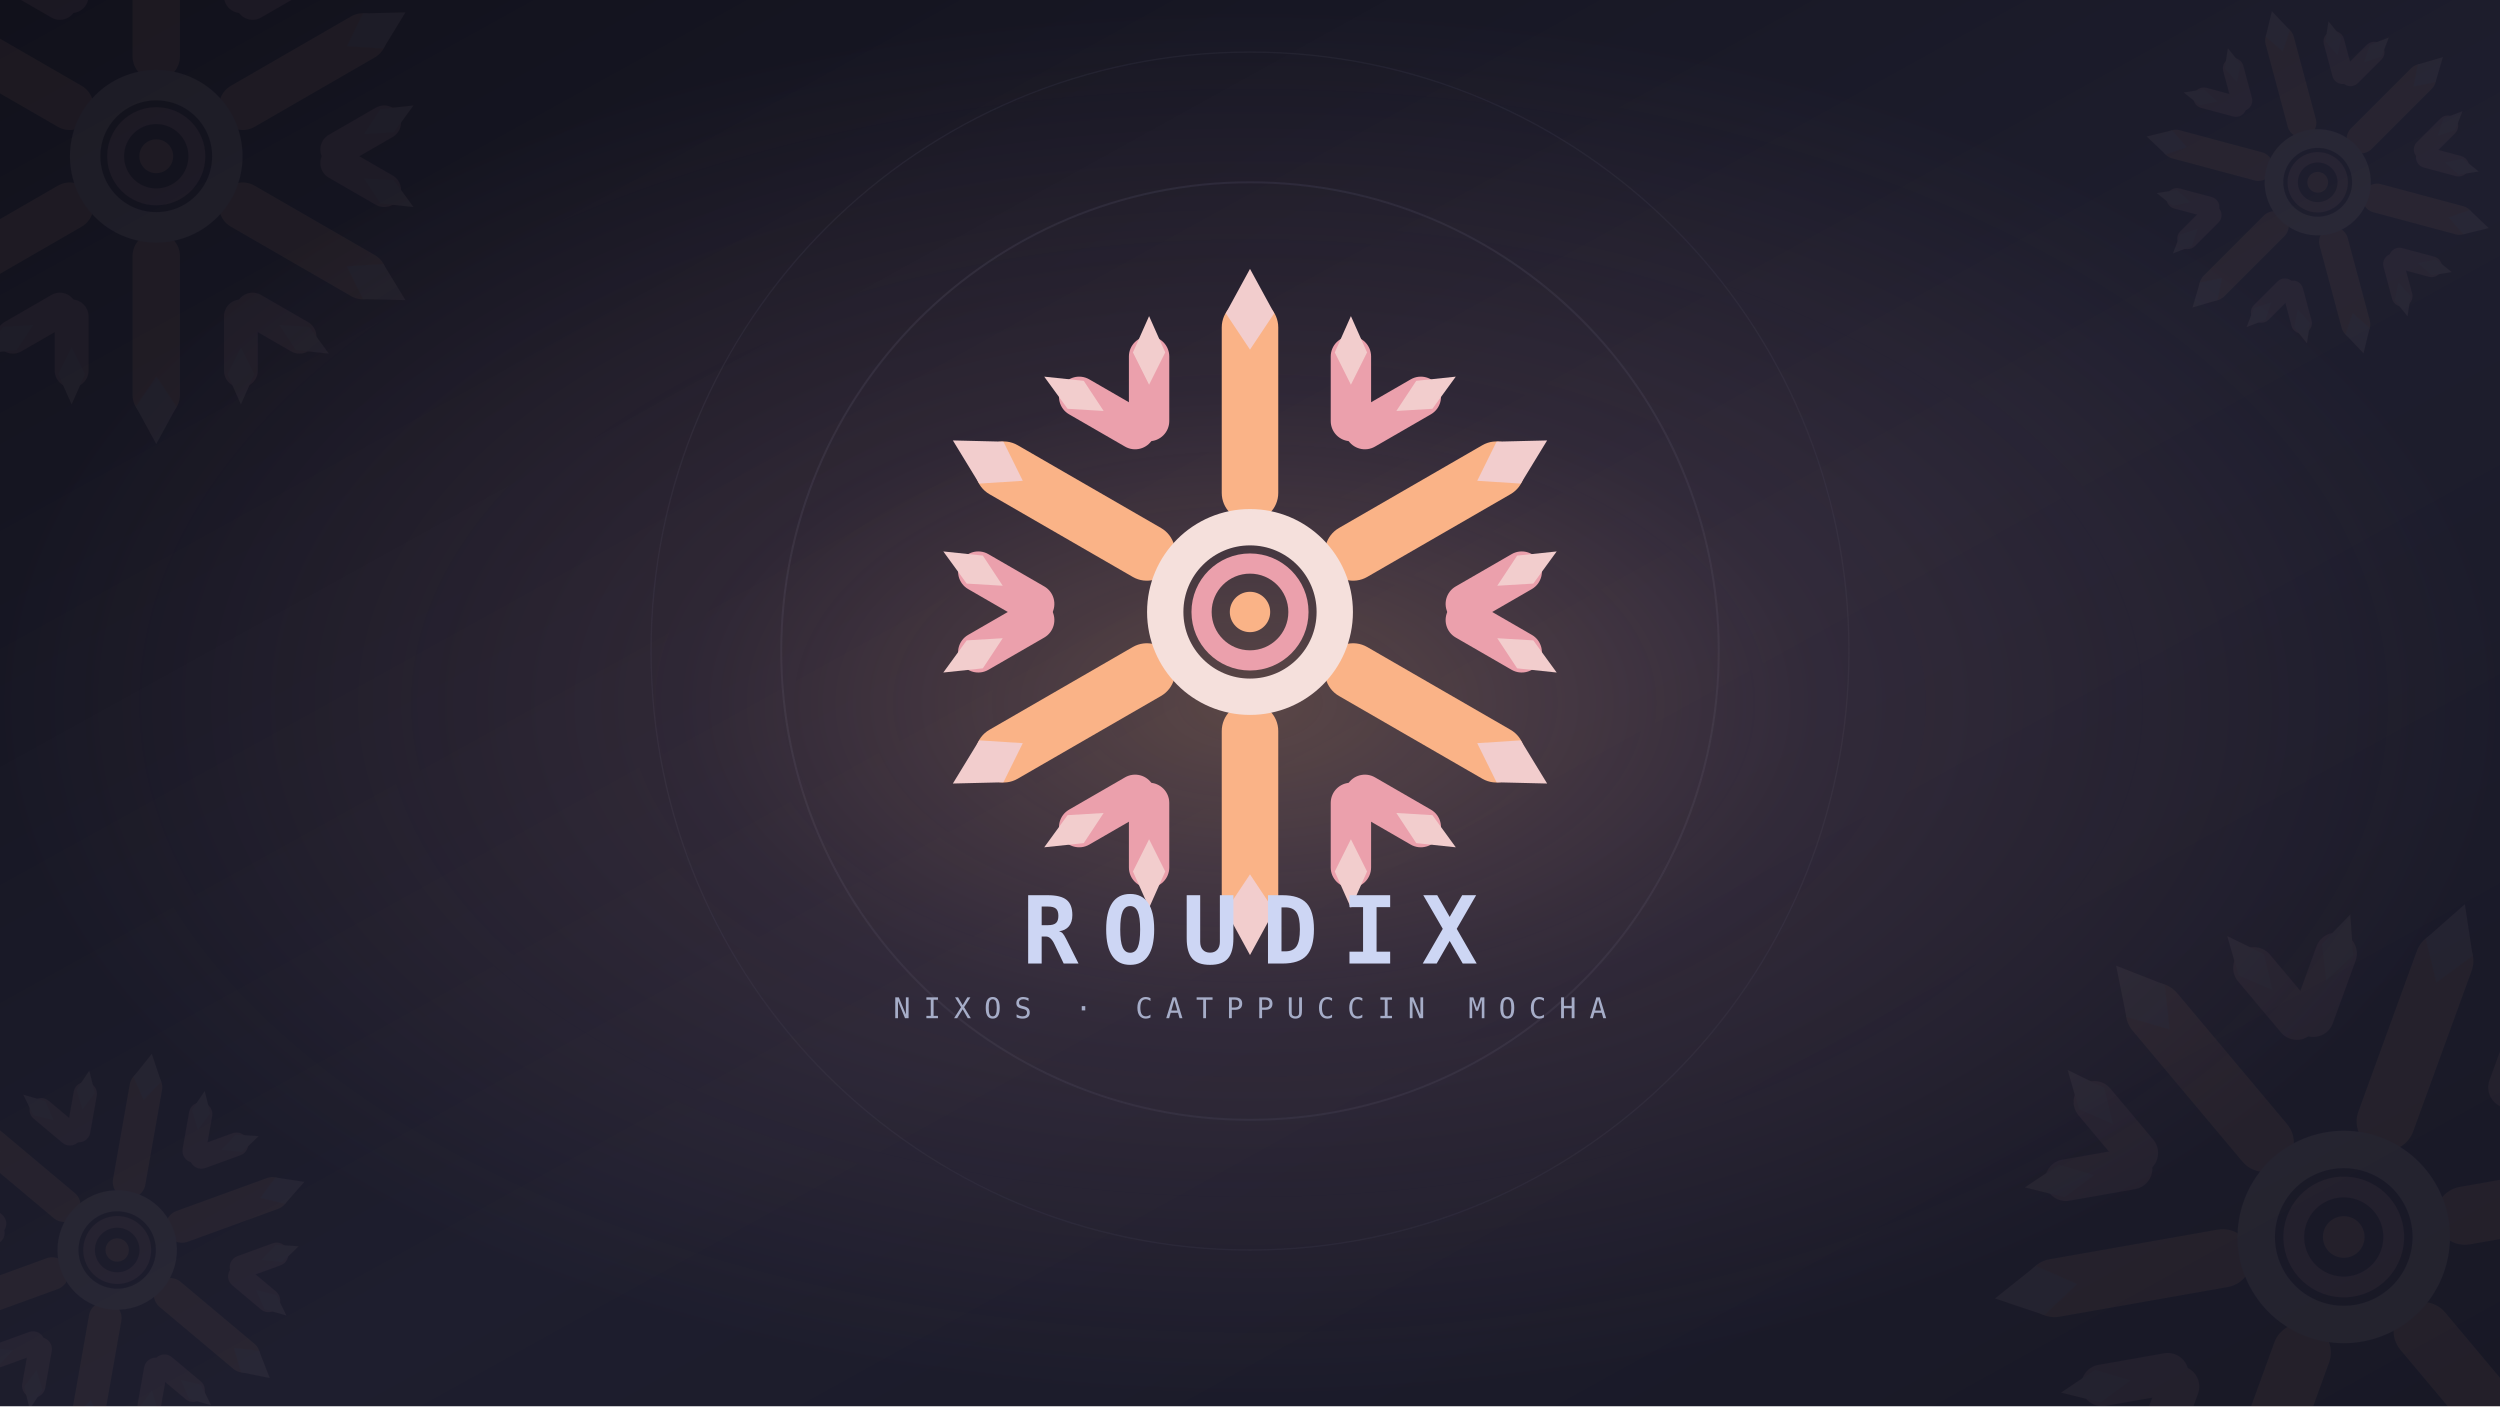
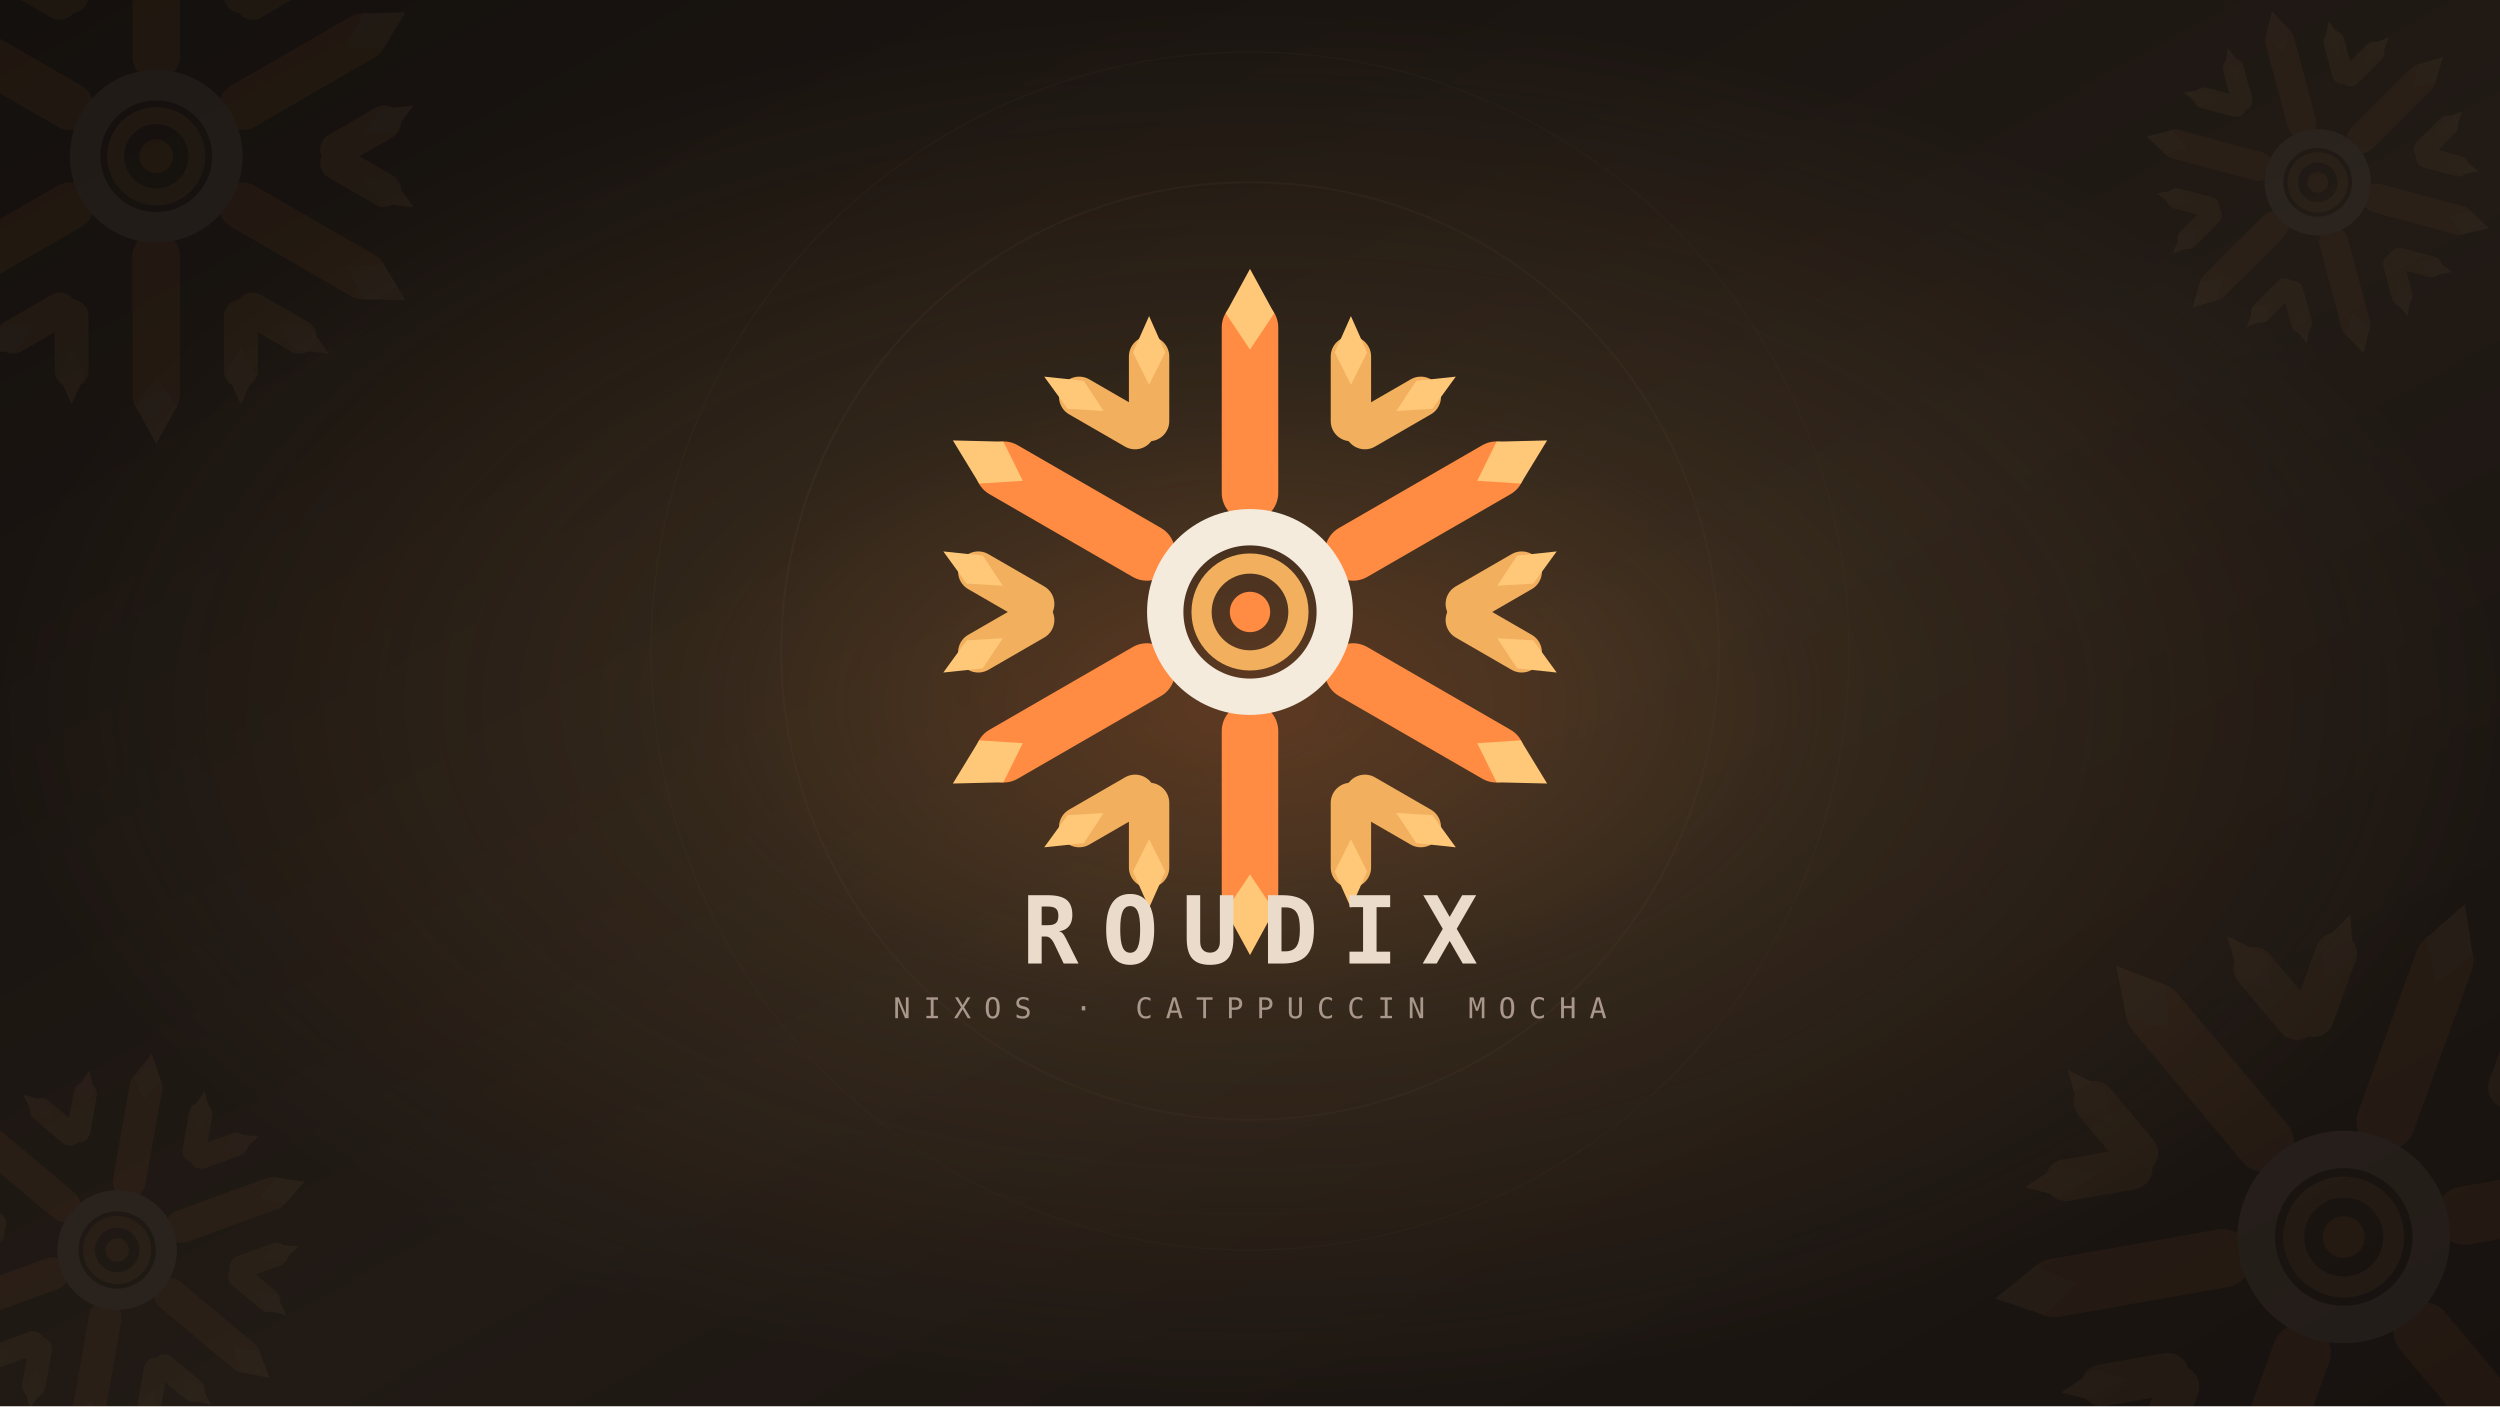
<svg xmlns="http://www.w3.org/2000/svg" width="100%" height="100%" viewBox="0 0 1920 1080">
  <defs>
    <linearGradient id="bg" x1="0%" y1="0%" x2="100%" y2="100%">
-       <stop offset="0%" stop-color="#11111b" />
-       <stop offset="55%" stop-color="#1e1e2e" />
-       <stop offset="100%" stop-color="#181825" />
+       <stop offset="0%" stop-color="#14100d" />
+       <stop offset="55%" stop-color="#211a15" />
+       <stop offset="100%" stop-color="#17120f" />
    </linearGradient>
    <radialGradient id="glow" cx="50%" cy="50%" r="50%">
-       <stop offset="0%" stop-color="#fab387" stop-opacity="0.28" />
-       <stop offset="45%" stop-color="#eba0ac" stop-opacity="0.10" />
-       <stop offset="100%" stop-color="#eba0ac" stop-opacity="0" />
+       <stop offset="0%" stop-color="#ff8c42" stop-opacity="0.28" />
+       <stop offset="45%" stop-color="#f2b05e" stop-opacity="0.10" />
+       <stop offset="100%" stop-color="#f2b05e" stop-opacity="0" />
    </radialGradient>
    <g id="arm">
-       <rect x="-14" y="-155" width="28" height="110" rx="14" fill="#fab387" />
-       <polygon points="0,-170 12,-148 0,-130 -12,-148" fill="#f2cdcd" />
+       <rect x="-14" y="-155" width="28" height="110" rx="14" fill="#ff8c42" />
+       <polygon points="0,-170 12,-148 0,-130 -12,-148" fill="#ffc878" />
      <g transform="rotate(-30) translate(0,-100)">
-         <rect x="-10" y="-50" width="20" height="52" rx="10" transform="rotate(30)" fill="#eba0ac" />
-         <polygon points="0,-60 8,-42 0,-26 -8,-42" transform="rotate(30)" fill="#f2cdcd" />
+         <rect x="-10" y="-50" width="20" height="52" rx="10" transform="rotate(30)" fill="#f2b05e" />
+         <polygon points="0,-60 8,-42 0,-26 -8,-42" transform="rotate(30)" fill="#ffc878" />
      </g>
      <g transform="rotate(30) translate(0,-100)">
-         <rect x="-10" y="-50" width="20" height="52" rx="10" transform="rotate(-30)" fill="#eba0ac" />
-         <polygon points="0,-60 8,-42 0,-26 -8,-42" transform="rotate(-30)" fill="#f2cdcd" />
+         <rect x="-10" y="-50" width="20" height="52" rx="10" transform="rotate(-30)" fill="#f2b05e" />
+         <polygon points="0,-60 8,-42 0,-26 -8,-42" transform="rotate(-30)" fill="#ffc878" />
      </g>
    </g>
    <g id="snowflake">
      <use href="#arm" />
      <use href="#arm" transform="rotate(60)" />
      <use href="#arm" transform="rotate(120)" />
      <use href="#arm" transform="rotate(180)" />
      <use href="#arm" transform="rotate(240)" />
      <use href="#arm" transform="rotate(300)" />
-       <circle cx="0" cy="0" r="42" fill="none" stroke="#f5e0dc" stroke-width="18" />
-       <circle cx="0" cy="0" r="24" fill="none" stroke="#eba0ac" stroke-width="10" />
-       <circle cx="0" cy="0" r="10" fill="#fab387" />
+       <circle cx="0" cy="0" r="42" fill="none" stroke="#f5ebdd" stroke-width="18" />
+       <circle cx="0" cy="0" r="24" fill="none" stroke="#f2b05e" stroke-width="10" />
+       <circle cx="0" cy="0" r="10" fill="#ff8c42" />
    </g>
  </defs>
  <rect x="0" y="0" width="1920" height="1080" fill="url(#bg)" />
  <g opacity="0.05">
    <use href="#snowflake" transform="translate(120,120) scale(1.3)" />
    <use href="#snowflake" transform="translate(1800,950) scale(1.6) rotate(20)" />
    <use href="#snowflake" transform="translate(1780,140) scale(0.8) rotate(-15)" />
    <use href="#snowflake" transform="translate(90,960) scale(0.9) rotate(10)" />
  </g>
-   <circle cx="960" cy="500" r="360" fill="none" stroke="#313244" stroke-width="1.5" opacity="0.5" />
-   <circle cx="960" cy="500" r="460" fill="none" stroke="#313244" stroke-width="1" opacity="0.35" />
+   <circle cx="960" cy="500" r="360" fill="none" stroke="#2a211b" stroke-width="1.5" opacity="0.5" />
+   <circle cx="960" cy="500" r="460" fill="none" stroke="#2a211b" stroke-width="1" opacity="0.35" />
  <rect x="0" y="0" width="1920" height="1080" fill="url(#glow)" />
  <use href="#snowflake" transform="translate(960,470) scale(1.55)" />
-   <text x="960" y="740" text-anchor="middle" font-family="'JetBrains Mono','DejaVu Sans Mono',monospace" font-size="72" font-weight="700" letter-spacing="18" fill="#cdd6f4">ROUDIX</text>
-   <text x="960" y="782" text-anchor="middle" font-family="'JetBrains Mono','DejaVu Sans Mono',monospace" font-size="22" letter-spacing="10" fill="#a6adc8">NIXOS · CATPPUCCIN MOCHA</text>
+   <text x="960" y="740" text-anchor="middle" font-family="'JetBrains Mono','DejaVu Sans Mono',monospace" font-size="72" font-weight="700" letter-spacing="18" fill="#eadbcb">ROUDIX</text>
+   <text x="960" y="782" text-anchor="middle" font-family="'JetBrains Mono','DejaVu Sans Mono',monospace" font-size="22" letter-spacing="10" fill="#a8978a">NIXOS · CATPPUCCIN MOCHA</text>
</svg>
